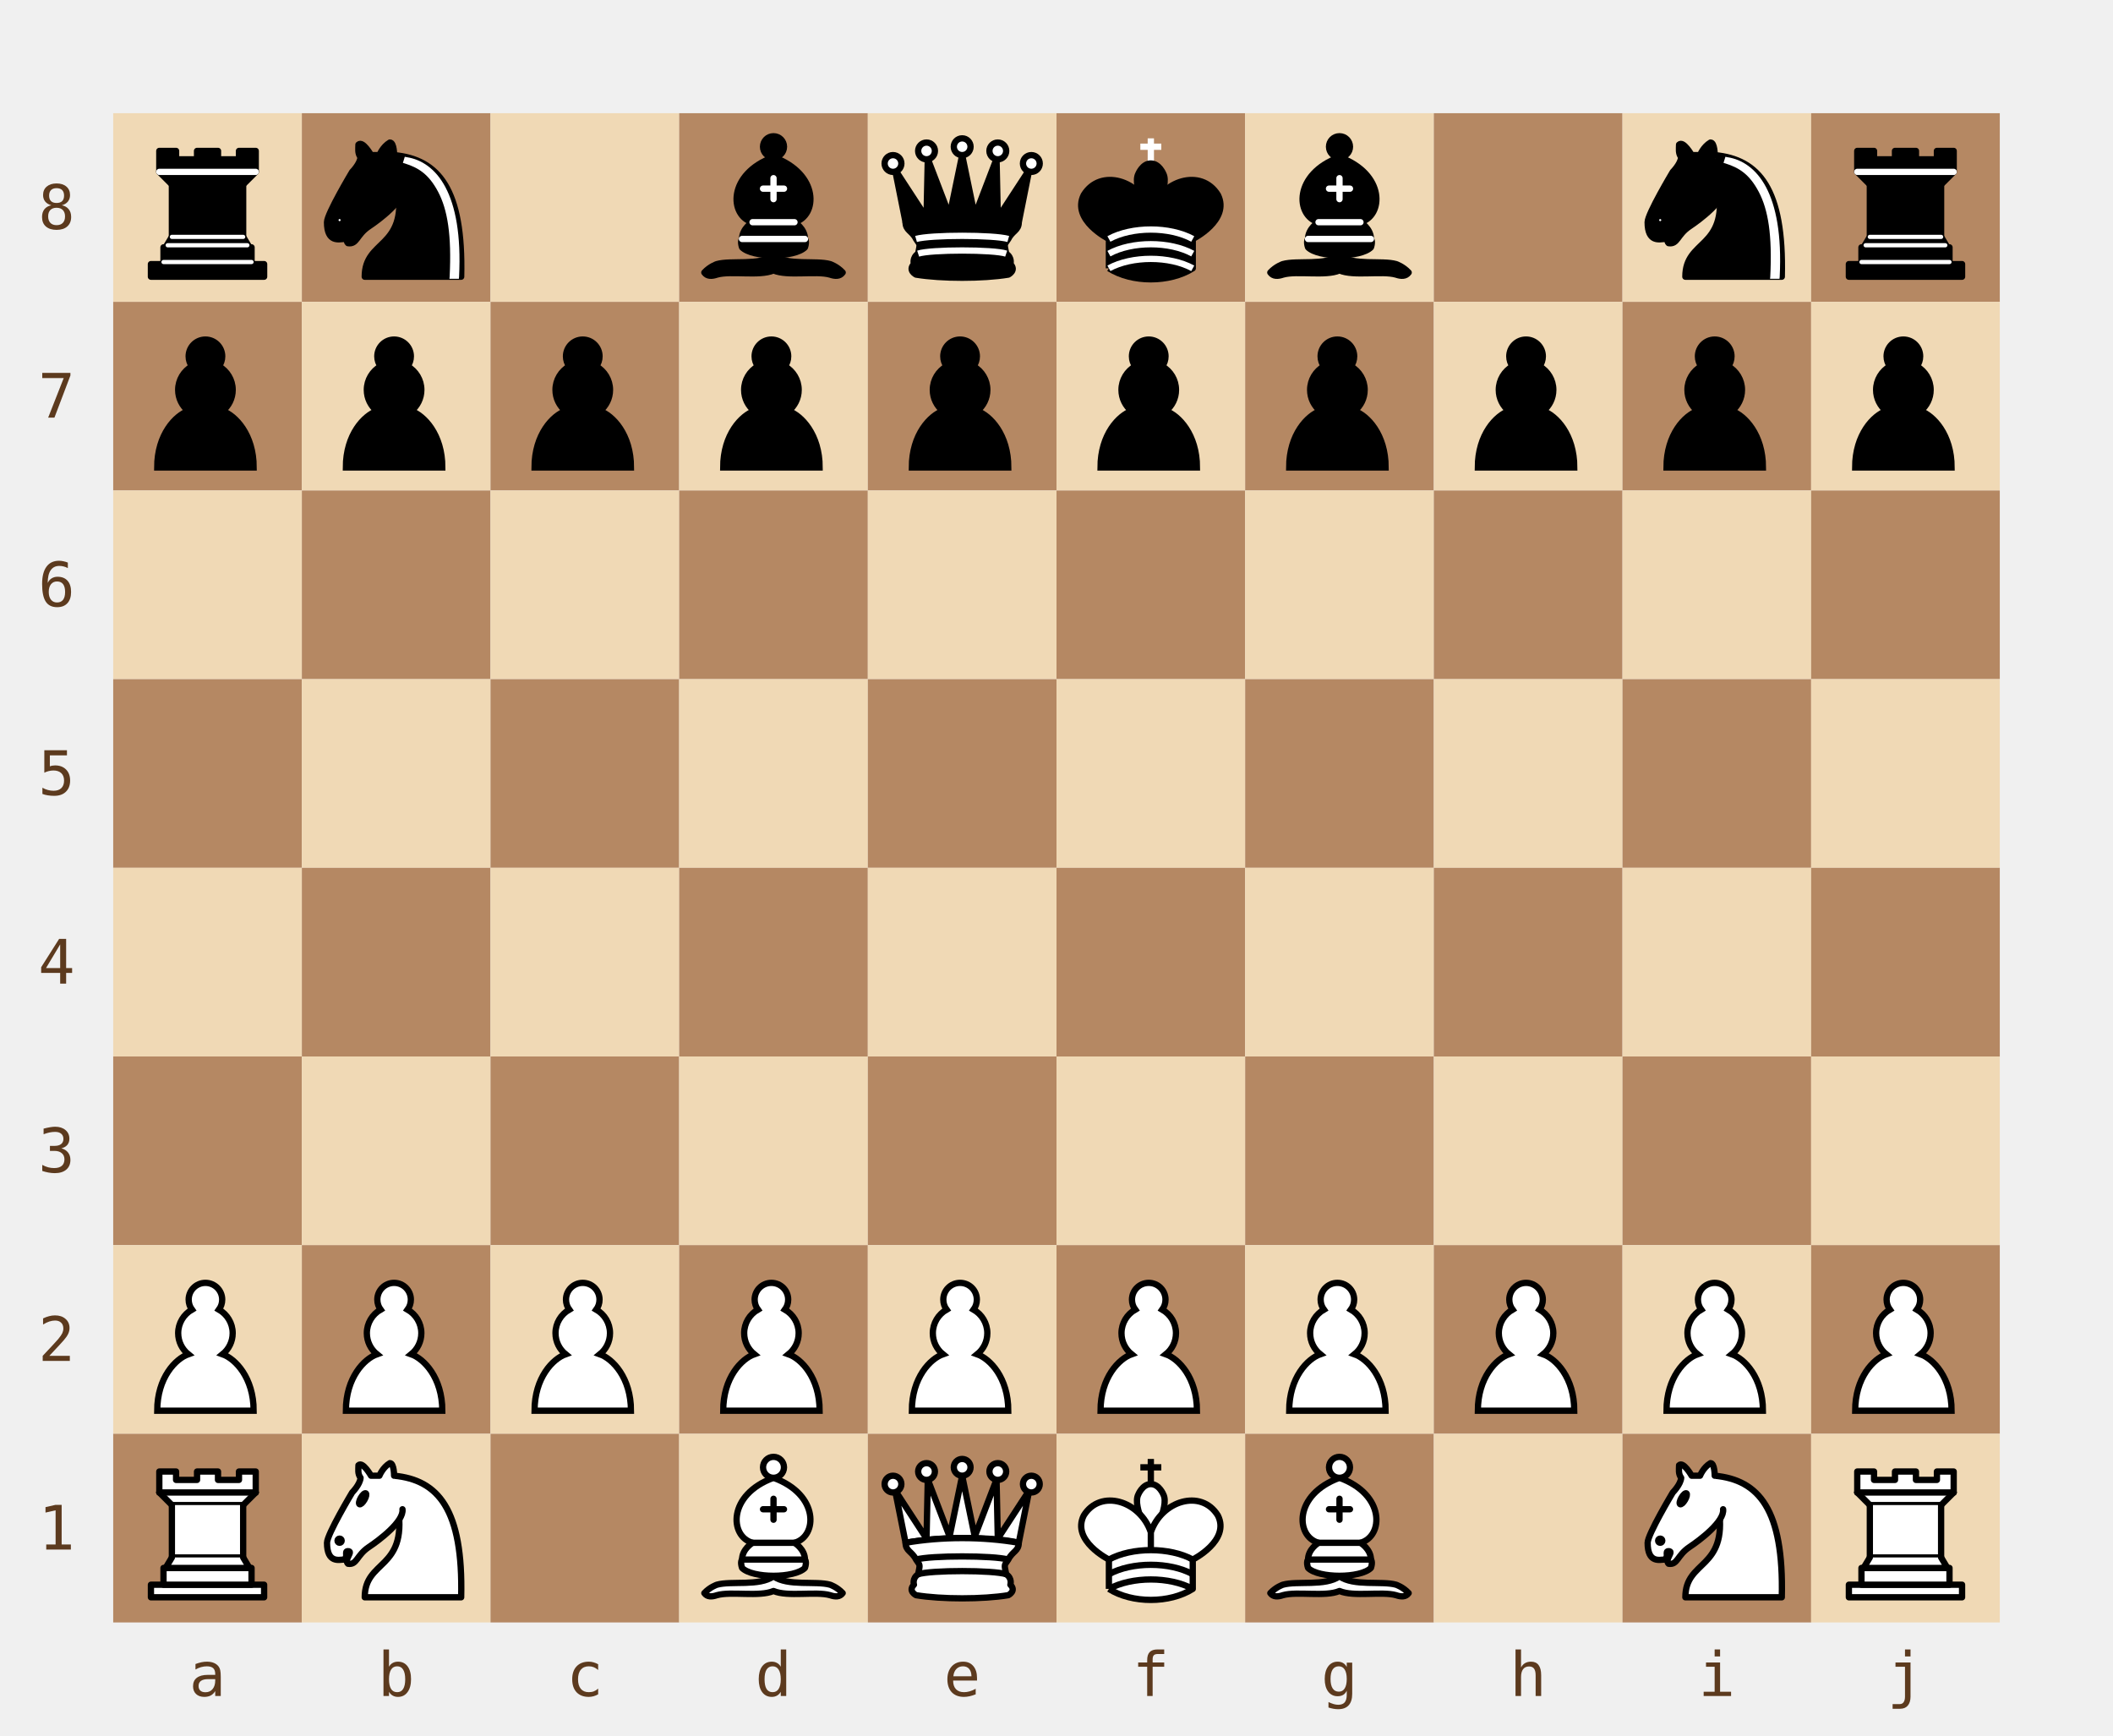
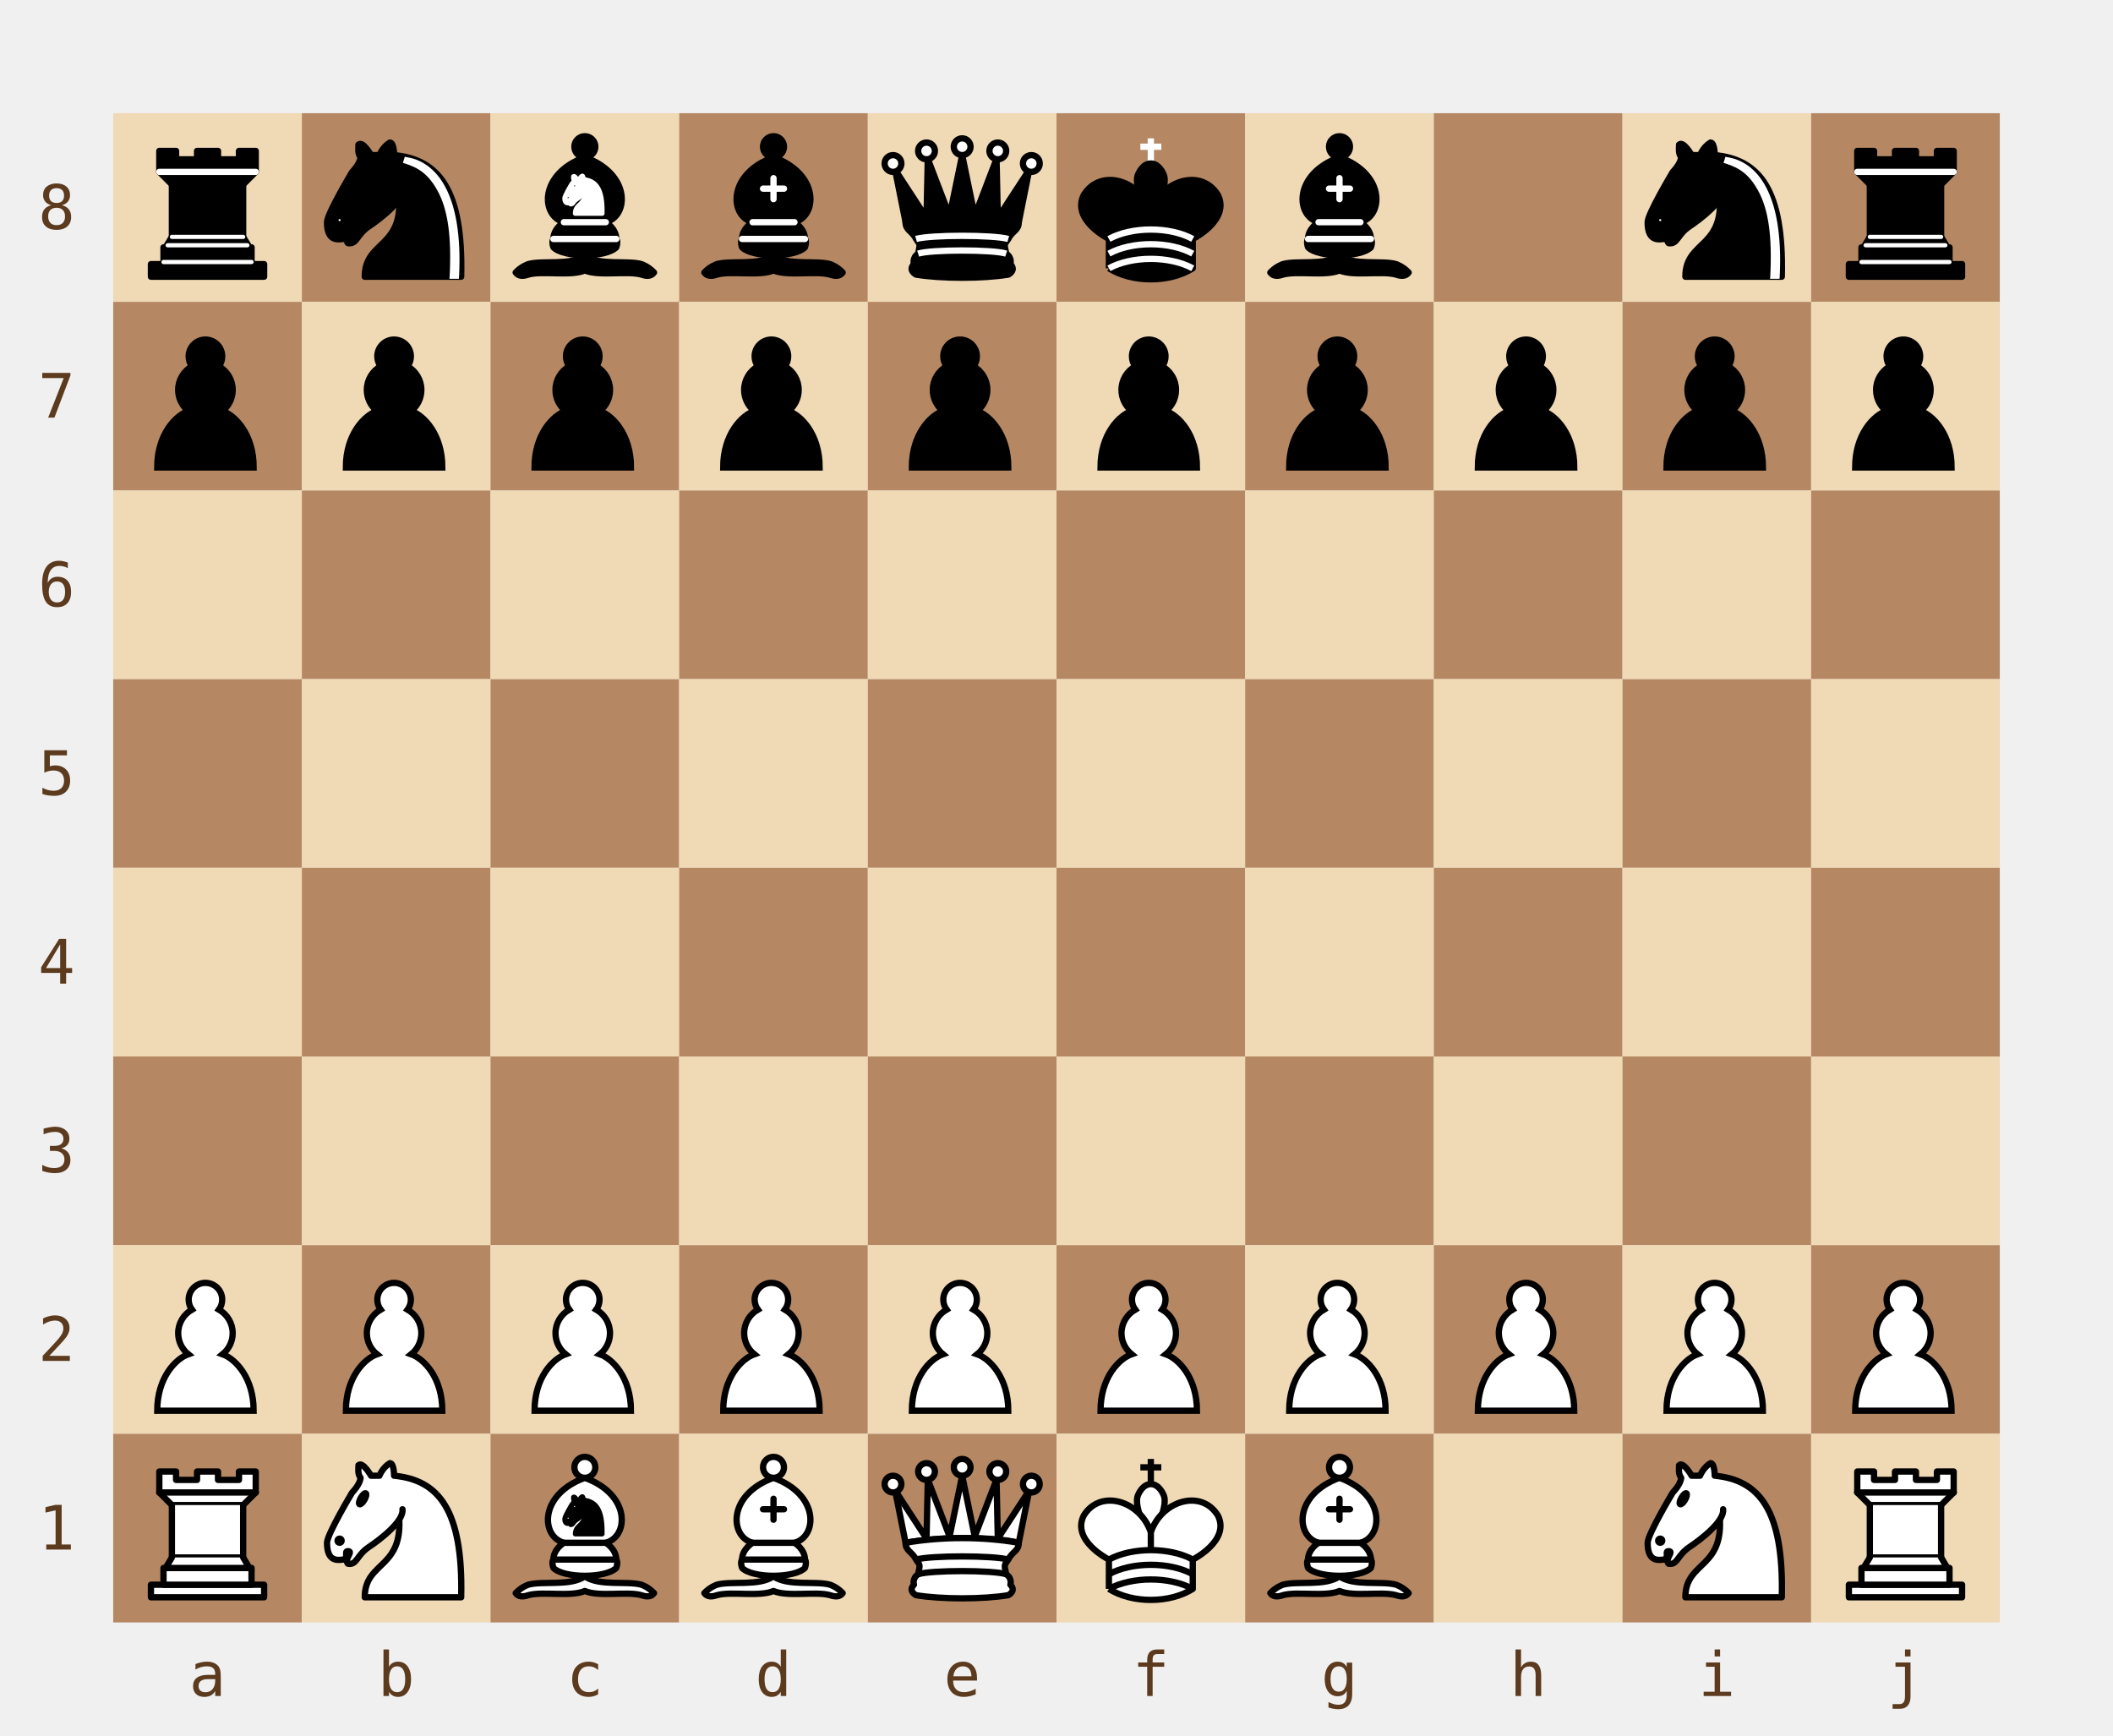
<svg xmlns="http://www.w3.org/2000/svg" width="448" height="368" viewBox="0 0 448 368">
  <defs>
    <symbol id="piece-r" viewBox="0 0 45 45">
      <g style="fill:#000;stroke:#000;stroke-width:1.5;stroke-linecap:round;stroke-linejoin:round">
        <path d="M 9,39 L 36,39 L 36,36 L 9,36 L 9,39 z" />
        <path d="M 12,36 L 12,32 L 33,32 L 33,36 L 12,36 z" />
        <path d="M 11,14 L 11,9 L 15,9 L 15,11 L 20,11 L 20,9 L 25,9 L 25,11 L 30,11 L 30,9 L 34,9 L 34,14" />
        <path d="M 34,14 L 31,17 L 14,17 L 11,14" />
        <path d="M 31,17 L 31,29.5 L 14,29.5 L 14,17" />
        <path d="M 31,29.5 L 32.5,32 L 12.5,32 L 14,29.5" />
        <path d="M 11,14 L 34,14" style="fill:none;stroke:#fff;stroke-linejoin:miter" />
        <path d="M 12,35.5 L 33,35.5" style="fill:none;stroke:#fff;stroke-width:1" />
        <path d="M 13,31.5 L 32,31.5" style="fill:none;stroke:#fff;stroke-width:1" />
        <path d="M 14,29.5 L 31,29.5" style="fill:none;stroke:#fff;stroke-width:1" />
      </g>
    </symbol>
    <symbol id="piece-n" viewBox="0 0 45 45">
      <g style="fill:none;stroke:#000;stroke-width:1.5;stroke-linecap:round;stroke-linejoin:round">
        <path d="M 22,10 C 32.5,11 38.5,18 38,39 L 15,39 C 15,30 25,32.5 23,18" style="fill:#000" />
        <path d="M 24,18 C 24.38,20.91 18.45,25.37 16,27 C 13,29 13.18,31.34 11,31 C 9.958,30.06 12.41,27.96 11,28 C 10,28 11.19,29.23 10,30 C 9,30 5.997,31 6,26 C 6,24 12,14 12,14 C 12,14 13.89,12.1 14,10.5 C 13.27,9.506 13.5,8.5 13.5,7.5 C 14.5,6.5 16.5,10 16.5,10 L 18.5,10 C 18.5,10 19.28,8.008 21,7 C 22,7 22,10 22,10" style="fill:#000" />
        <path d="M 9.5,25.5 A 0.5,0.5 0 1 1 8.5,25.5 A 0.5,0.5 0 1 1 9.5,25.5 z" style="fill:#fff" />
        <path d="M 15,15.5 A 0.5,1.5 0 1 1 14,15.5 A 0.5,1.5 0 1 1 15,15.5 z" transform="matrix(0.866,0.5,-0.5,0.866,9.693,-5.173)" style="fill:#fff" />
        <path d="M 24.55,10.4 L 24.1,11.85 L 24.6,12 C 27.75,13 30.25,14.49 32.5,18.75 C 34.75,23.01 35.75,29.06 35.25,39 L 35.2,39.5 L 37.45,39.5 L 37.5,39 C 38,28.94 36.62,22.15 34.25,17.66 C 31.88,13.17 28.46,11.02 25.06,10.5 L 24.55,10.4 z" style="fill:#fff;stroke:none" />
      </g>
    </symbol>
+     <symbol id="piece-a" viewBox="0 0 45 45">
+       <g style="fill:none;stroke:#000;stroke-width:1.5;stroke-linecap:round;stroke-linejoin:round">
+         <g style="fill:#000;stroke-linecap:butt">
+           <path d="M 9,36 C 12.39,35.03 19.11,36.43 22.5,34 C 25.89,36.43 32.61,35.03 36,36 C 36,36 37.65,36.54 39,38 C 38.32,38.97 37.2,38.91 36,38.5 C 32.61,37.53 25.89,38.96 22.5,37.5 C 19.11,38.96 12.39,37.53 9,38.5 C 7.8,38.91 6.68,38.97 6,38 C 7.35,36.54 9,36 9,36 z" />
+           <path d="M 15,32 C 17.5,34.5 27.5,34.5 30,32 C 30.5,30.5 30,30 30,30 C 30,27.5 27.5,26 27.5,26 C 33,24.5 33.5,14.5 22.5,10.5 C 11.5,14.5 12,24.5 17.5,26 C 17.5,26 15,27.5 15,30 C 15,30 14.5,30.5 15,32 z" />
+           <path d="M 25,8 A 2.5,2.5 0 1 1 20,8 A 2.5,2.5 0 1 1 25,8 z" />
+         </g>
+         <path d="M 17.5,26 L 27.5,26 M 15,30 L 30,30" style="fill:none;stroke:#fff;stroke-linejoin:miter" />
+         <g transform="translate(16,13) scale(0.28)">
+           <g style="fill:none;stroke:#fff;stroke-width:4;stroke-linecap:round;stroke-linejoin:round">
+             <path d="M 22,10 C 32.5,11 38.5,18 38,39 L 15,39 C 15,30 25,32.5 23,18" style="fill:#fff" />
+             <path d="M 24,18 C 24.38,20.91 18.45,25.37 16,27 C 13,29 13.18,31.34 11,31 C 9.958,30.06 12.41,27.96 11,28 C 10,28 11.19,29.23 10,30 C 9,30 5.997,31 6,26 C 6,24 12,14 12,14 C 12,14 13.89,12.1 14,10.5 C 13.27,9.506 13.5,8.5 13.5,7.5 C 14.5,6.5 16.5,10 16.5,10 L 18.5,10 C 18.5,10 19.28,8.008 21,7 C 22,7 22,10 22,10" style="fill:#fff" />
+             <path d="M 9.5,25.5 A 0.5,0.5 0 1 1 8.5,25.5 A 0.5,0.5 0 1 1 9.5,25.5 z" style="fill:#000" />
+             <path d="M 15,15.5 A 0.5,1.5 0 1 1 14,15.5 A 0.5,1.5 0 1 1 15,15.5 z" transform="matrix(0.866,0.5,-0.5,0.866,9.693,-5.173)" style="fill:#000" />
+           </g>
+         </g>
+       </g>
+     </symbol>
    <symbol id="piece-b" viewBox="0 0 45 45">
      <g style="fill:none;stroke:#000;stroke-width:1.5;stroke-linecap:round;stroke-linejoin:round">
        <g style="fill:#000;stroke-linecap:butt">
          <path d="M 9,36 C 12.39,35.03 19.11,36.43 22.5,34 C 25.89,36.43 32.61,35.03 36,36 C 36,36 37.65,36.54 39,38 C 38.32,38.97 37.2,38.91 36,38.5 C 32.61,37.53 25.89,38.96 22.5,37.5 C 19.11,38.96 12.39,37.53 9,38.5 C 7.8,38.91 6.68,38.97 6,38 C 7.35,36.54 9,36 9,36 z" />
          <path d="M 15,32 C 17.5,34.5 27.5,34.5 30,32 C 30.5,30.5 30,30 30,30 C 30,27.5 27.5,26 27.5,26 C 33,24.5 33.5,14.5 22.5,10.5 C 11.5,14.5 12,24.5 17.5,26 C 17.5,26 15,27.5 15,30 C 15,30 14.5,30.5 15,32 z" />
          <path d="M 25,8 A 2.5,2.5 0 1 1 20,8 A 2.5,2.5 0 1 1 25,8 z" />
        </g>
        <path d="M 17.5,26 L 27.5,26 M 15,30 L 30,30 M 22.5,15.5 L 22.5,20.5 M 20,18 L 25,18" style="fill:none;stroke:#fff;stroke-linejoin:miter" />
      </g>
    </symbol>
    <symbol id="piece-q" viewBox="0 0 45 45">
      <g style="fill:#000;stroke:#000;stroke-width:1.5;stroke-linejoin:round">
        <path d="M 9,26 C 17.5,24.5 30,24.5 36,26 L 38.5,13.5 L 31,25 L 30.7,10.9 L 25.5,24.5 L 22.5,10 L 19.5,24.5 L 14.3,10.9 L 14,25 L 6.5,13.5 L 9,26 z" />
        <path d="M 9,26 C 9,28 10.5,28 11.5,30 C 12.5,31.5 12.5,31 12,33.5 C 10.5,34.5 11,36 11,36 C 9.5,37.5 11.5,38.5 11.5,38.5 C 17.5,39.5 27.5,39.5 33.5,38.5 C 33.5,38.5 35.5,37.5 34,36 C 34,36 34.5,34.5 33,33.5 C 32.5,31 32.5,31.5 33.5,30 C 34.5,28 36,28 36,26 C 27.5,24.5 17.5,24.5 9,26 z" />
        <path d="M 11.5,30 C 15,29 30,29 33.5,30" style="fill:none;stroke:#fff" />
        <path d="M 12,33.5 C 15,32.5 30,32.5 33,33.5" style="fill:none;stroke:#fff" />
        <circle cx="6" cy="12" r="2" style="fill:#fff" />
        <circle cx="14" cy="9" r="2" style="fill:#fff" />
        <circle cx="22.5" cy="8" r="2" style="fill:#fff" />
        <circle cx="31" cy="9" r="2" style="fill:#fff" />
        <circle cx="39" cy="12" r="2" style="fill:#fff" />
      </g>
    </symbol>
    <symbol id="piece-k" viewBox="0 0 45 45">
      <g style="fill:#000;stroke:#000;stroke-width:1.5;stroke-linejoin:round">
        <path d="M 22.5,11.63 L 22.5,6" style="fill:none;stroke:#fff;stroke-linejoin:miter" />
        <path d="M 20,8 L 25,8" style="fill:none;stroke:#fff;stroke-linejoin:miter" />
        <path d="M 22.5,25 C 22.5,25 27,17.5 25.5,14.5 C 25.5,14.5 24.5,12 22.5,12 C 20.5,12 19.5,14.5 19.5,14.5 C 18,17.5 22.5,25 22.5,25" />
        <path d="M 12.5,37 C 18,40.5 27,40.5 32.5,37 L 32.5,30 C 32.5,30 41.5,25.5 38.5,19.5 C 34.5,13 25,16 22.5,23.5 L 22.5,27 L 22.5,23.5 C 20,16 10.5,13 6.5,19.5 C 3.5,25.5 12.5,30 12.5,30 L 12.5,37" />
        <path d="M 12.5,30 C 18,27 27,27 32.5,30" style="fill:none;stroke:#fff" />
        <path d="M 12.5,33.5 C 18,30.5 27,30.5 32.5,33.5" style="fill:none;stroke:#fff" />
        <path d="M 12.5,37 C 18,34 27,34 32.5,37" style="fill:none;stroke:#fff" />
      </g>
    </symbol>
    <symbol id="piece-p" viewBox="0 0 45 45">
      <path d="M 22,9 C 19.79,9 18,10.79 18,13 C 18,13.89 18.29,14.71 18.78,15.38 C 16.83,16.5 15.5,18.59 15.5,21 C 15.5,23.03 16.44,24.84 17.91,26.03 C 14.91,27.09 10.5,31.58 10.5,39.5 L 33.5,39.5 C 33.5,31.58 29.09,27.09 26.09,26.03 C 27.56,24.84 28.5,23.03 28.5,21 C 28.5,18.59 27.17,16.5 25.22,15.38 C 25.71,14.71 26,13.89 26,13 C 26,10.79 24.21,9 22,9 z" style="fill:#000;stroke:#000;stroke-width:1.5;stroke-linecap:round" />
    </symbol>
    <symbol id="piece-P" viewBox="0 0 45 45">
      <path d="M 22,9 C 19.79,9 18,10.79 18,13 C 18,13.89 18.29,14.71 18.78,15.38 C 16.83,16.5 15.5,18.59 15.5,21 C 15.5,23.03 16.44,24.84 17.91,26.03 C 14.91,27.09 10.5,31.58 10.5,39.5 L 33.5,39.5 C 33.5,31.58 29.09,27.09 26.09,26.03 C 27.56,24.84 28.5,23.03 28.5,21 C 28.5,18.59 27.17,16.5 25.22,15.38 C 25.71,14.71 26,13.89 26,13 C 26,10.79 24.21,9 22,9 z" style="fill:#fff;stroke:#000;stroke-width:1.5;stroke-linecap:round" />
    </symbol>
    <symbol id="piece-R" viewBox="0 0 45 45">
      <g style="fill:#fff;stroke:#000;stroke-width:1.5;stroke-linecap:round;stroke-linejoin:round">
        <path d="M 9,39 L 36,39 L 36,36 L 9,36 L 9,39 z" />
        <path d="M 12,36 L 12,32 L 33,32 L 33,36 L 12,36 z" />
        <path d="M 11,14 L 11,9 L 15,9 L 15,11 L 20,11 L 20,9 L 25,9 L 25,11 L 30,11 L 30,9 L 34,9 L 34,14" />
        <path d="M 34,14 L 31,17 L 14,17 L 11,14" />
        <path d="M 31,17 L 31,29.5 L 14,29.5 L 14,17" />
        <path d="M 31,29.5 L 32.5,32 L 12.5,32 L 14,29.5" />
        <path d="M 11,14 L 34,14" style="fill:none" />
      </g>
    </symbol>
    <symbol id="piece-N" viewBox="0 0 45 45">
      <g style="fill:none;stroke:#000;stroke-width:1.5;stroke-linecap:round;stroke-linejoin:round">
        <path d="M 22,10 C 32.5,11 38.5,18 38,39 L 15,39 C 15,30 25,32.5 23,18" style="fill:#fff" />
        <path d="M 24,18 C 24.38,20.91 18.45,25.37 16,27 C 13,29 13.18,31.34 11,31 C 9.958,30.06 12.41,27.96 11,28 C 10,28 11.19,29.23 10,30 C 9,30 5.997,31 6,26 C 6,24 12,14 12,14 C 12,14 13.89,12.1 14,10.5 C 13.27,9.506 13.5,8.5 13.5,7.5 C 14.5,6.5 16.5,10 16.5,10 L 18.5,10 C 18.5,10 19.28,8.008 21,7 C 22,7 22,10 22,10" style="fill:#fff" />
        <path d="M 9.5,25.5 A 0.5,0.5 0 1 1 8.5,25.5 A 0.5,0.5 0 1 1 9.5,25.5 z" style="fill:#000" />
        <path d="M 15,15.5 A 0.5,1.5 0 1 1 14,15.5 A 0.5,1.5 0 1 1 15,15.5 z" transform="matrix(0.866,0.5,-0.5,0.866,9.693,-5.173)" style="fill:#000" />
+       </g>
+     </symbol>
+     <symbol id="piece-A" viewBox="0 0 45 45">
+       <g style="fill:none;stroke:#000;stroke-width:1.5;stroke-linecap:round;stroke-linejoin:round">
+         <g style="fill:#fff;stroke-linecap:butt">
+           <path d="M 9,36 C 12.39,35.03 19.11,36.43 22.5,34 C 25.89,36.43 32.61,35.03 36,36 C 36,36 37.65,36.54 39,38 C 38.32,38.97 37.2,38.91 36,38.5 C 32.61,37.53 25.89,38.96 22.5,37.5 C 19.11,38.96 12.39,37.53 9,38.5 C 7.8,38.91 6.68,38.97 6,38 C 7.35,36.54 9,36 9,36 z" />
+           <path d="M 15,32 C 17.5,34.5 27.5,34.5 30,32 C 30.5,30.5 30,30 30,30 C 30,27.5 27.5,26 27.5,26 C 33,24.5 33.5,14.5 22.5,10.5 C 11.5,14.5 12,24.5 17.5,26 C 17.5,26 15,27.5 15,30 C 15,30 14.5,30.5 15,32 z" />
+           <path d="M 25,8 A 2.5,2.5 0 1 1 20,8 A 2.5,2.5 0 1 1 25,8 z" />
+         </g>
+         <path d="M 17.5,26 L 27.5,26 M 15,30 L 30,30" style="fill:none;stroke:#000;stroke-linejoin:miter" />
+         <g transform="translate(16,13) scale(0.28)">
+           <g style="fill:none;stroke:#000;stroke-width:4;stroke-linecap:round;stroke-linejoin:round">
+             <path d="M 22,10 C 32.5,11 38.5,18 38,39 L 15,39 C 15,30 25,32.5 23,18" style="fill:#000" />
+             <path d="M 24,18 C 24.38,20.91 18.45,25.37 16,27 C 13,29 13.18,31.34 11,31 C 9.958,30.06 12.41,27.96 11,28 C 10,28 11.19,29.23 10,30 C 9,30 5.997,31 6,26 C 6,24 12,14 12,14 C 12,14 13.89,12.1 14,10.5 C 13.27,9.506 13.5,8.5 13.5,7.5 C 14.5,6.5 16.5,10 16.5,10 L 18.5,10 C 18.5,10 19.28,8.008 21,7 C 22,7 22,10 22,10" style="fill:#000" />
+             <path d="M 9.5,25.5 A 0.5,0.5 0 1 1 8.5,25.5 A 0.5,0.5 0 1 1 9.5,25.5 z" style="fill:#fff" />
+             <path d="M 15,15.5 A 0.5,1.5 0 1 1 14,15.5 A 0.5,1.5 0 1 1 15,15.5 z" transform="matrix(0.866,0.5,-0.5,0.866,9.693,-5.173)" style="fill:#fff" />
+           </g>
+         </g>
      </g>
    </symbol>
    <symbol id="piece-B" viewBox="0 0 45 45">
      <g style="fill:none;stroke:#000;stroke-width:1.5;stroke-linecap:round;stroke-linejoin:round">
        <g style="fill:#fff;stroke-linecap:butt">
          <path d="M 9,36 C 12.39,35.03 19.11,36.43 22.5,34 C 25.89,36.43 32.61,35.03 36,36 C 36,36 37.65,36.54 39,38 C 38.32,38.97 37.2,38.91 36,38.5 C 32.61,37.53 25.89,38.96 22.5,37.5 C 19.11,38.96 12.39,37.53 9,38.5 C 7.8,38.91 6.68,38.97 6,38 C 7.35,36.54 9,36 9,36 z" />
          <path d="M 15,32 C 17.5,34.5 27.5,34.5 30,32 C 30.5,30.5 30,30 30,30 C 30,27.5 27.5,26 27.5,26 C 33,24.5 33.5,14.5 22.5,10.5 C 11.5,14.5 12,24.5 17.5,26 C 17.5,26 15,27.5 15,30 C 15,30 14.5,30.5 15,32 z" />
          <path d="M 25,8 A 2.5,2.5 0 1 1 20,8 A 2.5,2.5 0 1 1 25,8 z" />
        </g>
        <path d="M 17.5,26 L 27.5,26 M 15,30 L 30,30 M 22.5,15.5 L 22.5,20.5 M 20,18 L 25,18" style="fill:none;stroke:#000;stroke-linejoin:miter" />
      </g>
    </symbol>
    <symbol id="piece-Q" viewBox="0 0 45 45">
      <g style="fill:#fff;stroke:#000;stroke-width:1.5;stroke-linejoin:round">
        <path d="M 9,26 C 17.5,24.5 30,24.5 36,26 L 38.5,13.5 L 31,25 L 30.7,10.9 L 25.5,24.5 L 22.5,10 L 19.5,24.5 L 14.3,10.9 L 14,25 L 6.5,13.5 L 9,26 z" />
        <path d="M 9,26 C 9,28 10.5,28 11.5,30 C 12.5,31.5 12.5,31 12,33.5 C 10.5,34.5 11,36 11,36 C 9.5,37.5 11.5,38.5 11.5,38.5 C 17.5,39.5 27.5,39.5 33.5,38.5 C 33.5,38.5 35.5,37.5 34,36 C 34,36 34.5,34.5 33,33.5 C 32.5,31 32.5,31.5 33.5,30 C 34.5,28 36,28 36,26 C 27.5,24.5 17.5,24.5 9,26 z" />
        <path d="M 11.5,30 C 15,29 30,29 33.5,30" style="fill:none" />
        <path d="M 12,33.5 C 15,32.5 30,32.5 33,33.5" style="fill:none" />
        <circle cx="6" cy="12" r="2" />
        <circle cx="14" cy="9" r="2" />
        <circle cx="22.5" cy="8" r="2" />
        <circle cx="31" cy="9" r="2" />
        <circle cx="39" cy="12" r="2" />
      </g>
    </symbol>
    <symbol id="piece-K" viewBox="0 0 45 45">
      <g style="fill:#fff;stroke:#000;stroke-width:1.5;stroke-linejoin:round">
        <path d="M 22.5,11.63 L 22.5,6" style="fill:none;stroke-linejoin:miter" />
        <path d="M 20,8 L 25,8" style="fill:none;stroke-linejoin:miter" />
        <path d="M 22.5,25 C 22.5,25 27,17.5 25.5,14.5 C 25.5,14.5 24.5,12 22.5,12 C 20.5,12 19.5,14.5 19.5,14.5 C 18,17.5 22.5,25 22.5,25" />
        <path d="M 12.5,37 C 18,40.5 27,40.5 32.5,37 L 32.5,30 C 32.5,30 41.5,25.5 38.5,19.5 C 34.5,13 25,16 22.5,23.5 L 22.5,27 L 22.5,23.5 C 20,16 10.5,13 6.5,19.5 C 3.5,25.5 12.5,30 12.5,30 L 12.5,37" />
        <path d="M 12.5,30 C 18,27 27,27 32.5,30" />
        <path d="M 12.5,33.5 C 18,30.5 27,30.5 32.5,33.5" />
        <path d="M 12.5,37 C 18,34 27,34 32.5,37" />
      </g>
    </symbol>
  </defs>
  <rect x="24" y="24" width="40" height="40" fill="#f0d9b5" />
  <rect x="64" y="24" width="40" height="40" fill="#b58863" />
  <rect x="104" y="24" width="40" height="40" fill="#f0d9b5" />
  <rect x="144" y="24" width="40" height="40" fill="#b58863" />
  <rect x="184" y="24" width="40" height="40" fill="#f0d9b5" />
  <rect x="224" y="24" width="40" height="40" fill="#b58863" />
  <rect x="264" y="24" width="40" height="40" fill="#f0d9b5" />
  <rect x="304" y="24" width="40" height="40" fill="#b58863" />
  <rect x="344" y="24" width="40" height="40" fill="#f0d9b5" />
  <rect x="384" y="24" width="40" height="40" fill="#b58863" />
  <rect x="24" y="64" width="40" height="40" fill="#b58863" />
  <rect x="64" y="64" width="40" height="40" fill="#f0d9b5" />
  <rect x="104" y="64" width="40" height="40" fill="#b58863" />
  <rect x="144" y="64" width="40" height="40" fill="#f0d9b5" />
  <rect x="184" y="64" width="40" height="40" fill="#b58863" />
  <rect x="224" y="64" width="40" height="40" fill="#f0d9b5" />
  <rect x="264" y="64" width="40" height="40" fill="#b58863" />
  <rect x="304" y="64" width="40" height="40" fill="#f0d9b5" />
  <rect x="344" y="64" width="40" height="40" fill="#b58863" />
  <rect x="384" y="64" width="40" height="40" fill="#f0d9b5" />
  <rect x="24" y="104" width="40" height="40" fill="#f0d9b5" />
  <rect x="64" y="104" width="40" height="40" fill="#b58863" />
  <rect x="104" y="104" width="40" height="40" fill="#f0d9b5" />
  <rect x="144" y="104" width="40" height="40" fill="#b58863" />
  <rect x="184" y="104" width="40" height="40" fill="#f0d9b5" />
  <rect x="224" y="104" width="40" height="40" fill="#b58863" />
  <rect x="264" y="104" width="40" height="40" fill="#f0d9b5" />
  <rect x="304" y="104" width="40" height="40" fill="#b58863" />
  <rect x="344" y="104" width="40" height="40" fill="#f0d9b5" />
  <rect x="384" y="104" width="40" height="40" fill="#b58863" />
  <rect x="24" y="144" width="40" height="40" fill="#b58863" />
  <rect x="64" y="144" width="40" height="40" fill="#f0d9b5" />
  <rect x="104" y="144" width="40" height="40" fill="#b58863" />
  <rect x="144" y="144" width="40" height="40" fill="#f0d9b5" />
  <rect x="184" y="144" width="40" height="40" fill="#b58863" />
  <rect x="224" y="144" width="40" height="40" fill="#f0d9b5" />
  <rect x="264" y="144" width="40" height="40" fill="#b58863" />
  <rect x="304" y="144" width="40" height="40" fill="#f0d9b5" />
  <rect x="344" y="144" width="40" height="40" fill="#b58863" />
  <rect x="384" y="144" width="40" height="40" fill="#f0d9b5" />
  <rect x="24" y="184" width="40" height="40" fill="#f0d9b5" />
  <rect x="64" y="184" width="40" height="40" fill="#b58863" />
  <rect x="104" y="184" width="40" height="40" fill="#f0d9b5" />
  <rect x="144" y="184" width="40" height="40" fill="#b58863" />
  <rect x="184" y="184" width="40" height="40" fill="#f0d9b5" />
  <rect x="224" y="184" width="40" height="40" fill="#b58863" />
  <rect x="264" y="184" width="40" height="40" fill="#f0d9b5" />
  <rect x="304" y="184" width="40" height="40" fill="#b58863" />
  <rect x="344" y="184" width="40" height="40" fill="#f0d9b5" />
  <rect x="384" y="184" width="40" height="40" fill="#b58863" />
  <rect x="24" y="224" width="40" height="40" fill="#b58863" />
  <rect x="64" y="224" width="40" height="40" fill="#f0d9b5" />
  <rect x="104" y="224" width="40" height="40" fill="#b58863" />
  <rect x="144" y="224" width="40" height="40" fill="#f0d9b5" />
  <rect x="184" y="224" width="40" height="40" fill="#b58863" />
  <rect x="224" y="224" width="40" height="40" fill="#f0d9b5" />
  <rect x="264" y="224" width="40" height="40" fill="#b58863" />
  <rect x="304" y="224" width="40" height="40" fill="#f0d9b5" />
  <rect x="344" y="224" width="40" height="40" fill="#b58863" />
  <rect x="384" y="224" width="40" height="40" fill="#f0d9b5" />
  <rect x="24" y="264" width="40" height="40" fill="#f0d9b5" />
  <rect x="64" y="264" width="40" height="40" fill="#b58863" />
  <rect x="104" y="264" width="40" height="40" fill="#f0d9b5" />
  <rect x="144" y="264" width="40" height="40" fill="#b58863" />
  <rect x="184" y="264" width="40" height="40" fill="#f0d9b5" />
  <rect x="224" y="264" width="40" height="40" fill="#b58863" />
  <rect x="264" y="264" width="40" height="40" fill="#f0d9b5" />
  <rect x="304" y="264" width="40" height="40" fill="#b58863" />
  <rect x="344" y="264" width="40" height="40" fill="#f0d9b5" />
  <rect x="384" y="264" width="40" height="40" fill="#b58863" />
  <rect x="24" y="304" width="40" height="40" fill="#b58863" />
  <rect x="64" y="304" width="40" height="40" fill="#f0d9b5" />
  <rect x="104" y="304" width="40" height="40" fill="#b58863" />
  <rect x="144" y="304" width="40" height="40" fill="#f0d9b5" />
  <rect x="184" y="304" width="40" height="40" fill="#b58863" />
  <rect x="224" y="304" width="40" height="40" fill="#f0d9b5" />
  <rect x="264" y="304" width="40" height="40" fill="#b58863" />
  <rect x="304" y="304" width="40" height="40" fill="#f0d9b5" />
  <rect x="344" y="304" width="40" height="40" fill="#b58863" />
  <rect x="384" y="304" width="40" height="40" fill="#f0d9b5" />
  <use href="#piece-r" x="24" y="24" width="40" height="40" />
  <use href="#piece-n" x="64" y="24" width="40" height="40" />
  <use href="#piece-a" x="104" y="24" width="40" height="40" />
  <use href="#piece-b" x="144" y="24" width="40" height="40" />
  <use href="#piece-q" x="184" y="24" width="40" height="40" />
  <use href="#piece-k" x="224" y="24" width="40" height="40" />
  <use href="#piece-b" x="264" y="24" width="40" height="40" />
  <use href="#piece-c" x="304" y="24" width="40" height="40" />
  <use href="#piece-n" x="344" y="24" width="40" height="40" />
  <use href="#piece-r" x="384" y="24" width="40" height="40" />
  <use href="#piece-p" x="24" y="64" width="40" height="40" />
  <use href="#piece-p" x="64" y="64" width="40" height="40" />
  <use href="#piece-p" x="104" y="64" width="40" height="40" />
  <use href="#piece-p" x="144" y="64" width="40" height="40" />
  <use href="#piece-p" x="184" y="64" width="40" height="40" />
  <use href="#piece-p" x="224" y="64" width="40" height="40" />
  <use href="#piece-p" x="264" y="64" width="40" height="40" />
  <use href="#piece-p" x="304" y="64" width="40" height="40" />
  <use href="#piece-p" x="344" y="64" width="40" height="40" />
  <use href="#piece-p" x="384" y="64" width="40" height="40" />
  <use href="#piece-P" x="24" y="264" width="40" height="40" />
  <use href="#piece-P" x="64" y="264" width="40" height="40" />
  <use href="#piece-P" x="104" y="264" width="40" height="40" />
  <use href="#piece-P" x="144" y="264" width="40" height="40" />
  <use href="#piece-P" x="184" y="264" width="40" height="40" />
  <use href="#piece-P" x="224" y="264" width="40" height="40" />
  <use href="#piece-P" x="264" y="264" width="40" height="40" />
  <use href="#piece-P" x="304" y="264" width="40" height="40" />
  <use href="#piece-P" x="344" y="264" width="40" height="40" />
  <use href="#piece-P" x="384" y="264" width="40" height="40" />
  <use href="#piece-R" x="24" y="304" width="40" height="40" />
  <use href="#piece-N" x="64" y="304" width="40" height="40" />
  <use href="#piece-A" x="104" y="304" width="40" height="40" />
  <use href="#piece-B" x="144" y="304" width="40" height="40" />
  <use href="#piece-Q" x="184" y="304" width="40" height="40" />
  <use href="#piece-K" x="224" y="304" width="40" height="40" />
  <use href="#piece-B" x="264" y="304" width="40" height="40" />
  <use href="#piece-C" x="304" y="304" width="40" height="40" />
  <use href="#piece-N" x="344" y="304" width="40" height="40" />
  <use href="#piece-R" x="384" y="304" width="40" height="40" />
  <text x="44" y="359.6" text-anchor="middle" font-size="13" fill="#5c3a1e" font-family="monospace">a</text>
  <text x="84" y="359.6" text-anchor="middle" font-size="13" fill="#5c3a1e" font-family="monospace">b</text>
  <text x="124" y="359.6" text-anchor="middle" font-size="13" fill="#5c3a1e" font-family="monospace">c</text>
  <text x="164" y="359.6" text-anchor="middle" font-size="13" fill="#5c3a1e" font-family="monospace">d</text>
  <text x="204" y="359.6" text-anchor="middle" font-size="13" fill="#5c3a1e" font-family="monospace">e</text>
  <text x="244" y="359.6" text-anchor="middle" font-size="13" fill="#5c3a1e" font-family="monospace">f</text>
  <text x="284" y="359.6" text-anchor="middle" font-size="13" fill="#5c3a1e" font-family="monospace">g</text>
  <text x="324" y="359.6" text-anchor="middle" font-size="13" fill="#5c3a1e" font-family="monospace">h</text>
  <text x="364" y="359.6" text-anchor="middle" font-size="13" fill="#5c3a1e" font-family="monospace">i</text>
  <text x="404" y="359.6" text-anchor="middle" font-size="13" fill="#5c3a1e" font-family="monospace">j</text>
  <text x="12" y="48.55" text-anchor="middle" font-size="13" fill="#5c3a1e" font-family="monospace">8</text>
  <text x="12" y="88.55" text-anchor="middle" font-size="13" fill="#5c3a1e" font-family="monospace">7</text>
  <text x="12" y="128.55" text-anchor="middle" font-size="13" fill="#5c3a1e" font-family="monospace">6</text>
  <text x="12" y="168.55" text-anchor="middle" font-size="13" fill="#5c3a1e" font-family="monospace">5</text>
  <text x="12" y="208.55" text-anchor="middle" font-size="13" fill="#5c3a1e" font-family="monospace">4</text>
  <text x="12" y="248.55" text-anchor="middle" font-size="13" fill="#5c3a1e" font-family="monospace">3</text>
  <text x="12" y="288.55" text-anchor="middle" font-size="13" fill="#5c3a1e" font-family="monospace">2</text>
  <text x="12" y="328.55" text-anchor="middle" font-size="13" fill="#5c3a1e" font-family="monospace">1</text>
</svg>
